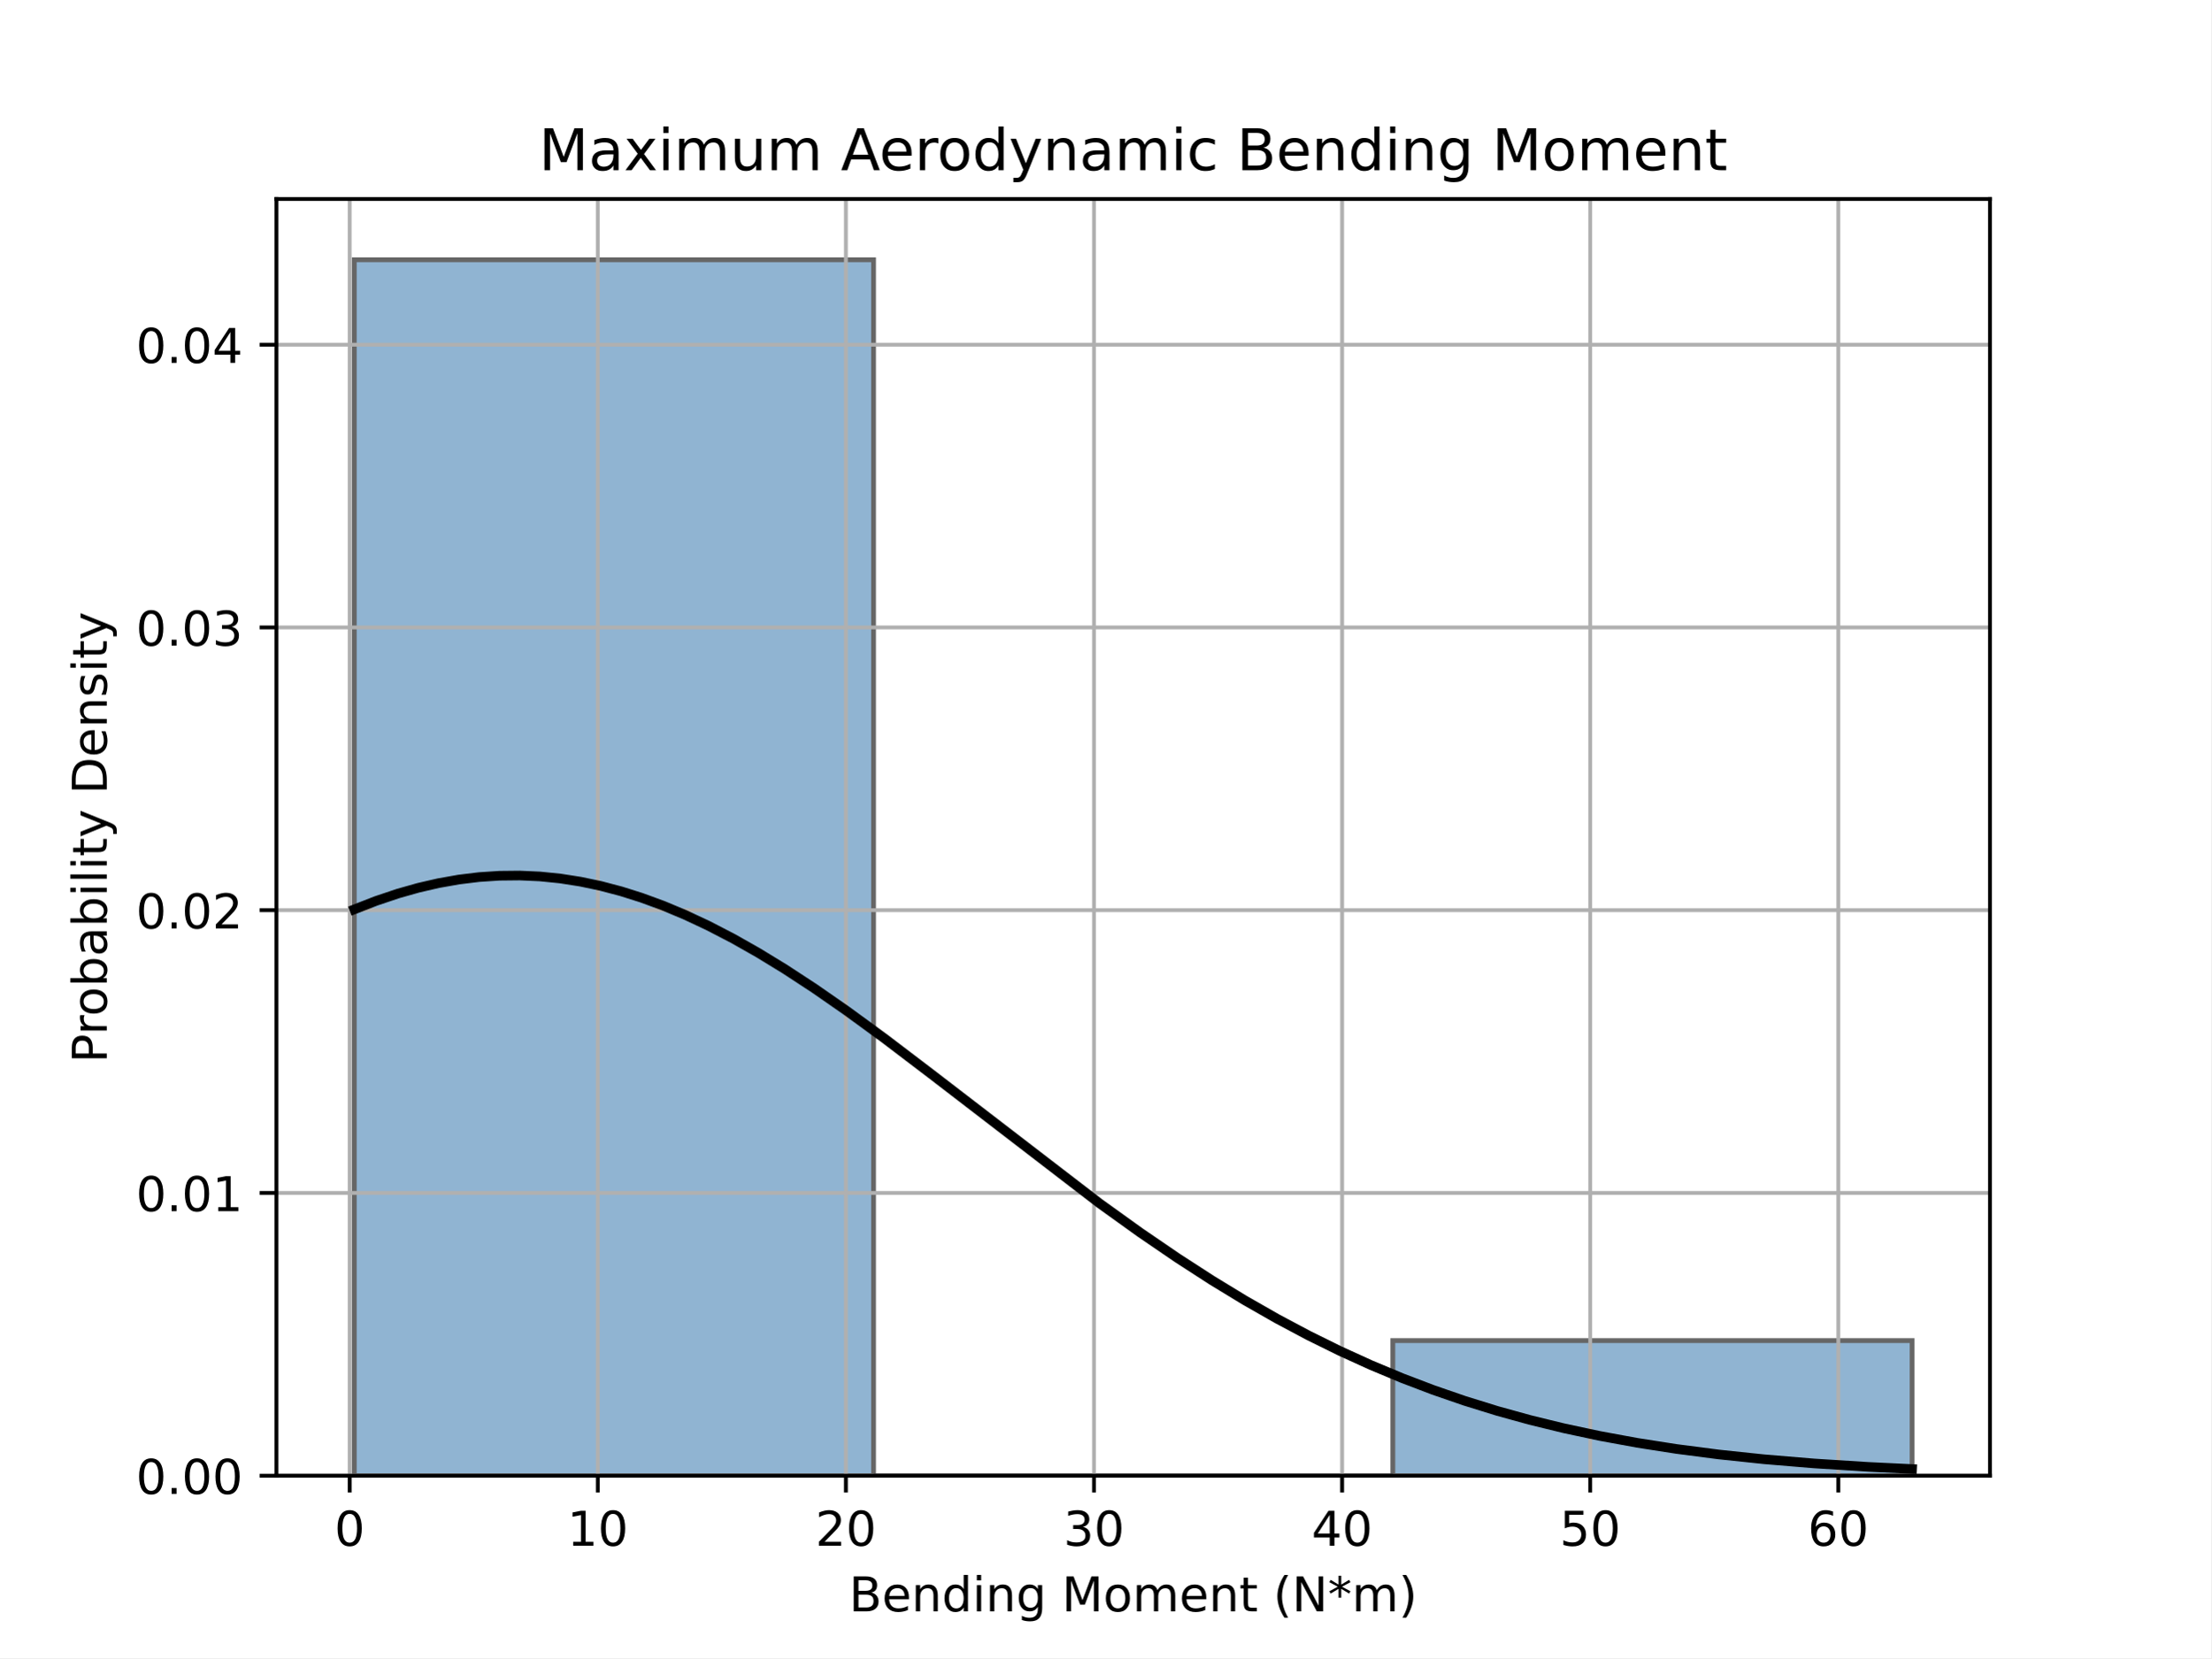
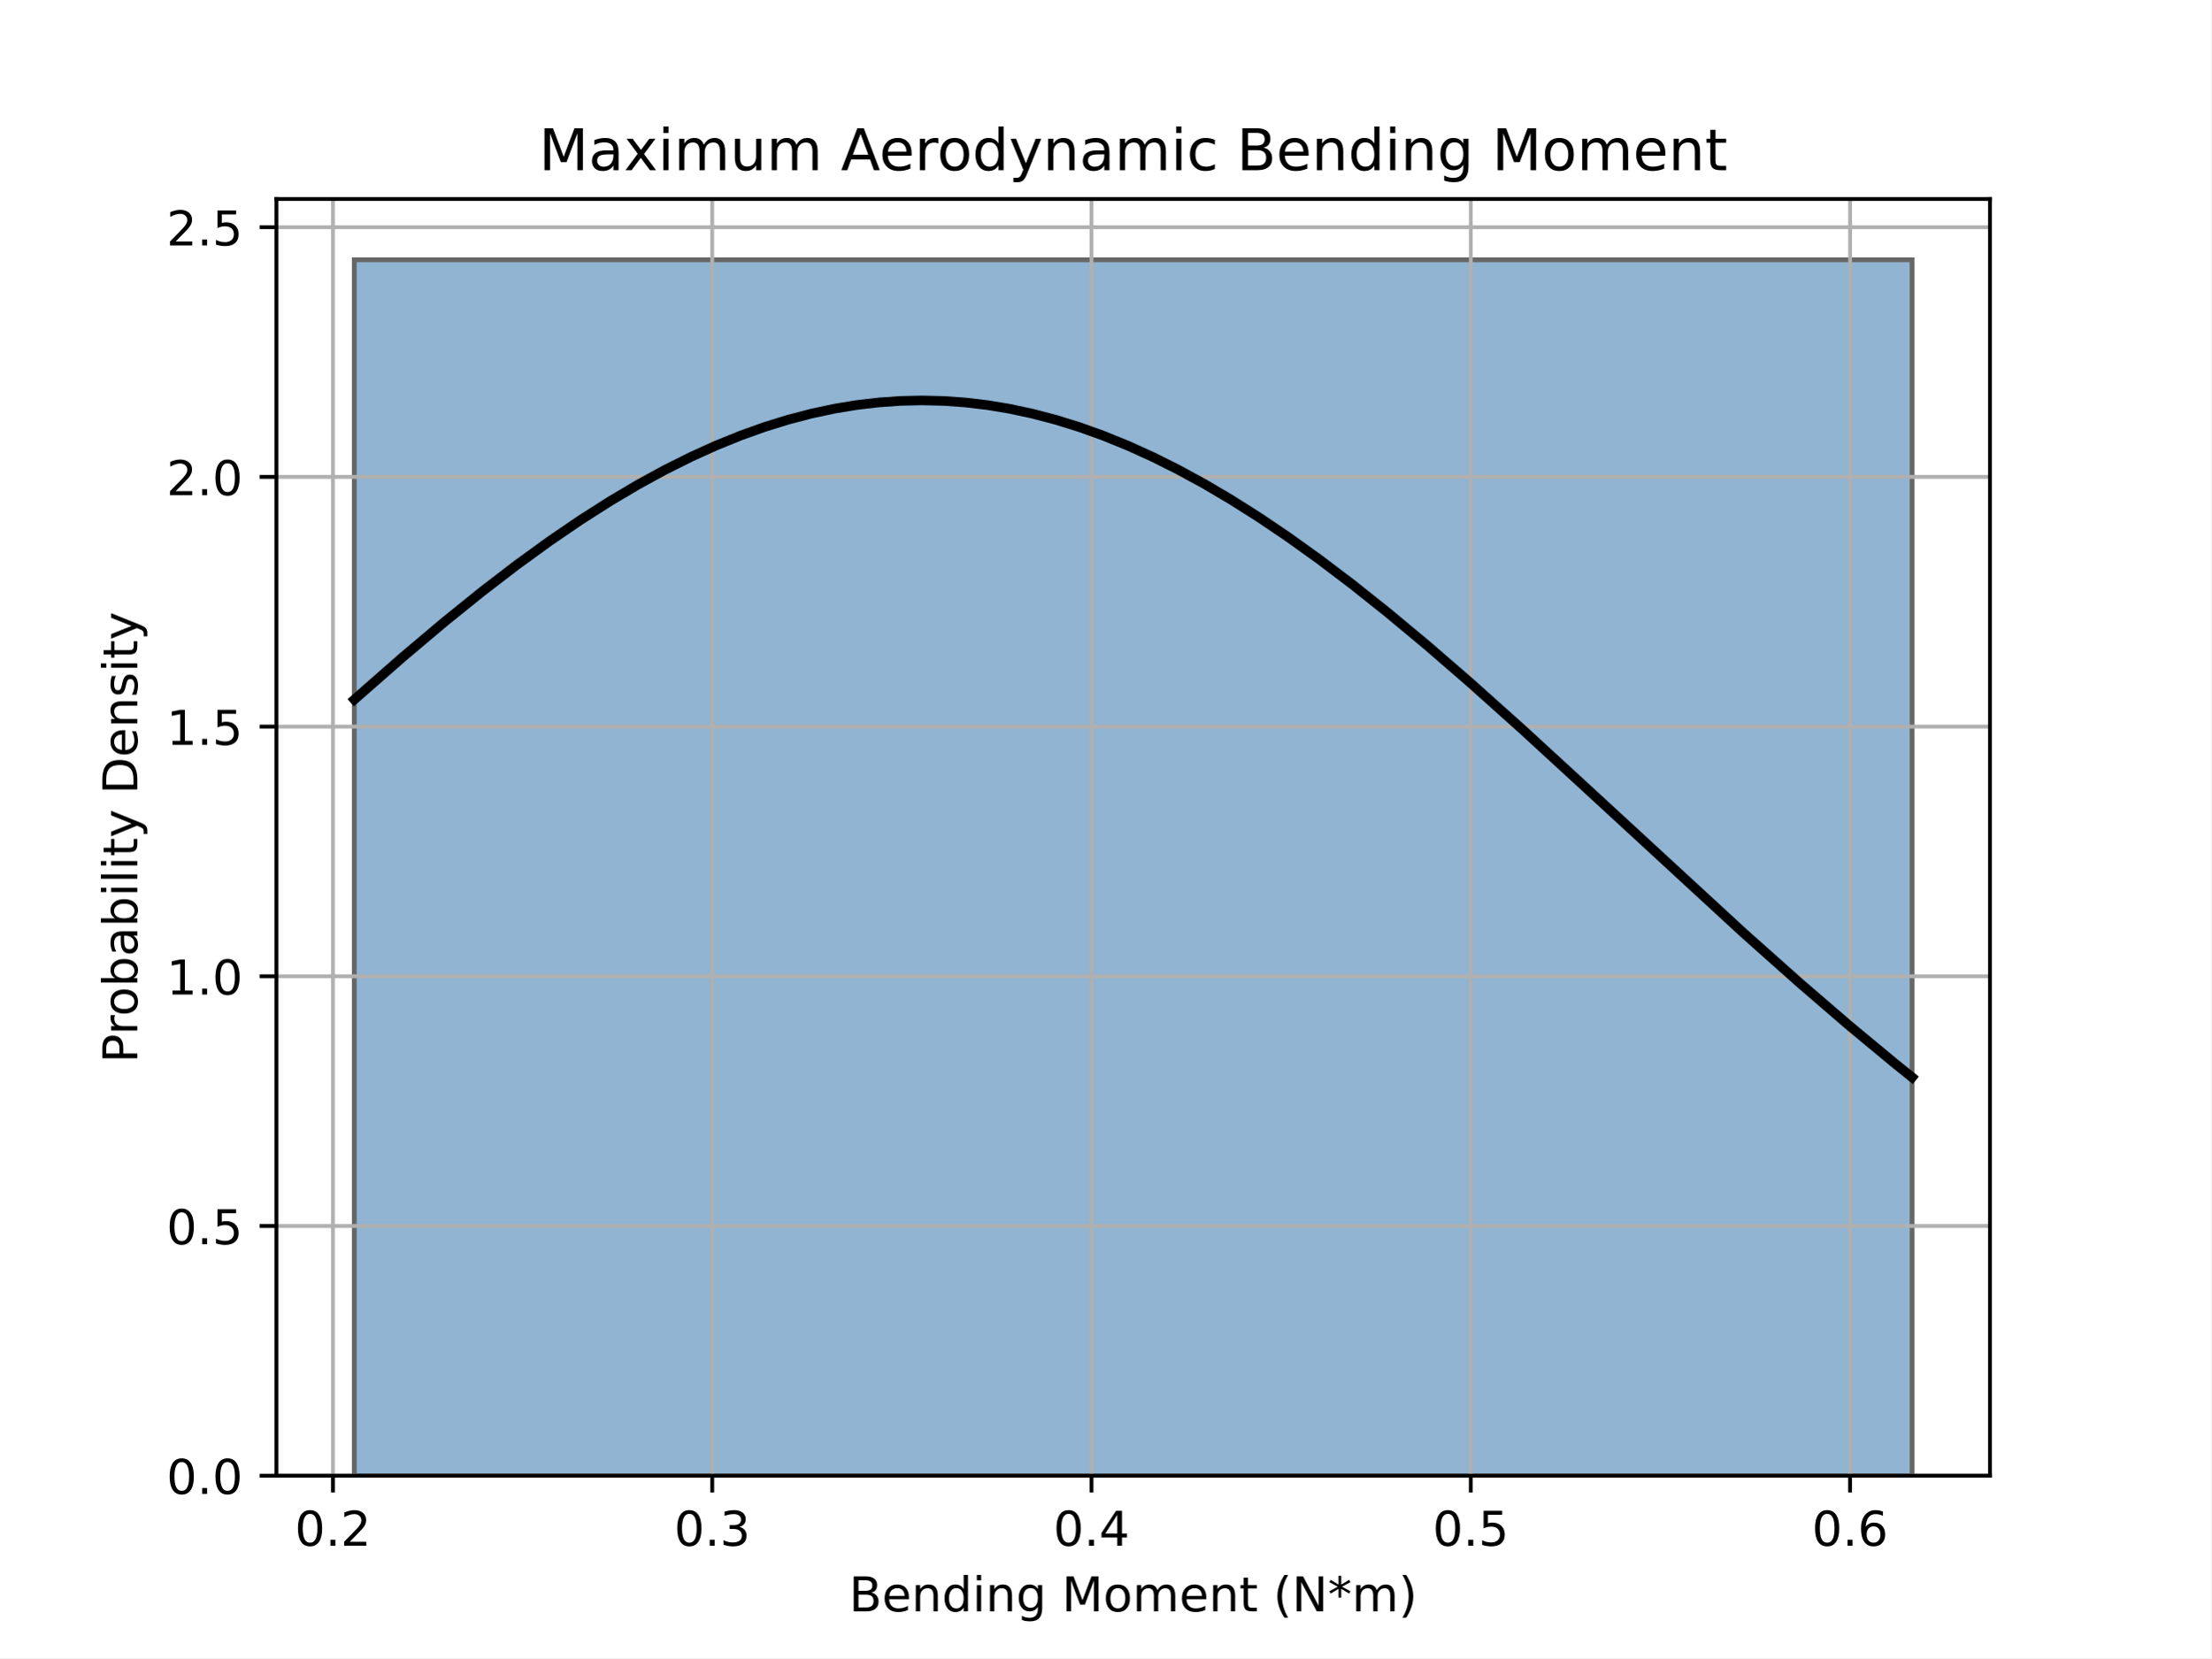
<svg xmlns="http://www.w3.org/2000/svg" xmlns:xlink="http://www.w3.org/1999/xlink" width="460.8pt" height="345.6pt" viewBox="0 0 460.8 345.6" version="1.1">
  <defs>
    <style type="text/css">*{stroke-linejoin: round; stroke-linecap: butt}</style>
  </defs>
  <g id="figure_1">
    <g id="patch_1">
      <path d="M 0 345.6  L 460.8 345.6  L 460.8 0  L 0 0  z " style="fill: #ffffff" />
    </g>
    <g id="axes_1">
      <g id="patch_2">
        <path d="M 57.6 307.584  L 414.72 307.584  L 414.72 41.472  L 57.6 41.472  z " style="fill: #ffffff" />
      </g>
      <g id="patch_3">
-         <path d="M 73.833 307.584  L 182.051 307.584  L 182.051 54.144  L 73.833 54.144  z " clip-path="url(#p36632f051e)" style="fill: #4682b4; opacity: 0.6; stroke: #000000; stroke-linejoin: miter" />
-       </g>
-       <g id="patch_4">
-         <path d="M 182.051 307.584  L 290.269 307.584  L 290.269 307.584  L 182.051 307.584  z " clip-path="url(#p36632f051e)" style="fill: #4682b4; opacity: 0.6; stroke: #000000; stroke-linejoin: miter" />
-       </g>
-       <g id="patch_5">
-         <path d="M 290.269 307.584  L 398.487 307.584  L 398.487 279.424  L 290.269 279.424  z " clip-path="url(#p36632f051e)" style="fill: #4682b4; opacity: 0.6; stroke: #000000; stroke-linejoin: miter" />
+         <path d="M 73.833 307.584  L 398.487 307.584  L 398.487 54.144  L 73.833 54.144  z " clip-path="url(#pc27358963c)" style="fill: #4682b4; opacity: 0.6; stroke: #000000; stroke-linejoin: miter" />
      </g>
      <g id="matplotlib.axis_1">
        <g id="xtick_1">
          <g id="line2d_1">
-             <path d="M 72.872 307.584  L 72.872 41.472  " clip-path="url(#p36632f051e)" style="fill: none; stroke: #b0b0b0; stroke-width: 0.8; stroke-linecap: square" />
+             <path d="M 69.384 307.584  L 69.384 41.472  " clip-path="url(#pc27358963c)" style="fill: none; stroke: #b0b0b0; stroke-width: 0.8; stroke-linecap: square" />
          </g>
          <g id="line2d_2">
            <defs>
-               <path id="mf6703501da" d="M 0 0  L 0 3.5  " style="stroke: #000000; stroke-width: 0.8" />
+               <path id="md365486963" d="M 0 0  L 0 3.5  " style="stroke: #000000; stroke-width: 0.8" />
            </defs>
            <g>
-               <use xlink:href="#mf6703501da" x="72.872" y="307.584" style="stroke: #000000; stroke-width: 0.8" />
+               <use xlink:href="#md365486963" x="69.384" y="307.584" style="stroke: #000000; stroke-width: 0.8" />
            </g>
          </g>
          <g id="text_1">
-             <g transform="translate(69.69065 322.1824) scale(0.1 -0.1)">
+             <g transform="translate(61.43254 322.1824) scale(0.1 -0.1)">
              <defs>
                <path id="DejaVuSans-30" d="M 2034 4250  Q 1547 4250 1301 3770  Q 1056 3291 1056 2328  Q 1056 1369 1301 889  Q 1547 409 2034 409  Q 2525 409 2770 889  Q 3016 1369 3016 2328  Q 3016 3291 2770 3770  Q 2525 4250 2034 4250  z M 2034 4750  Q 2819 4750 3233 4129  Q 3647 3509 3647 2328  Q 3647 1150 3233 529  Q 2819 -91 2034 -91  Q 1250 -91 836 529  Q 422 1150 422 2328  Q 422 3509 836 4129  Q 1250 4750 2034 4750  z " transform="scale(0.015625)" />
-               </defs>
-               <use xlink:href="#DejaVuSans-30" />
+                 <path id="DejaVuSans-2e" d="M 684 794  L 1344 794  L 1344 0  L 684 0  L 684 794  z " transform="scale(0.015625)" />
+                 <path id="DejaVuSans-32" d="M 1228 531  L 3431 531  L 3431 0  L 469 0  L 469 531  Q 828 903 1448 1529  Q 2069 2156 2228 2338  Q 2531 2678 2651 2914  Q 2772 3150 2772 3378  Q 2772 3750 2511 3984  Q 2250 4219 1831 4219  Q 1534 4219 1204 4116  Q 875 4013 500 3803  L 500 4441  Q 881 4594 1212 4672  Q 1544 4750 1819 4750  Q 2544 4750 2975 4387  Q 3406 4025 3406 3419  Q 3406 3131 3298 2873  Q 3191 2616 2906 2266  Q 2828 2175 2409 1742  Q 1991 1309 1228 531  z " transform="scale(0.015625)" />
+               </defs>
+               <use xlink:href="#DejaVuSans-30" />
+               <use xlink:href="#DejaVuSans-2e" x="63.623" />
+               <use xlink:href="#DejaVuSans-32" x="95.41" />
            </g>
          </g>
        </g>
        <g id="xtick_2">
          <g id="line2d_3">
-             <path d="M 124.579 307.584  L 124.579 41.472  " clip-path="url(#p36632f051e)" style="fill: none; stroke: #b0b0b0; stroke-width: 0.8; stroke-linecap: square" />
+             <path d="M 148.429 307.584  L 148.429 41.472  " clip-path="url(#pc27358963c)" style="fill: none; stroke: #b0b0b0; stroke-width: 0.8; stroke-linecap: square" />
          </g>
          <g id="line2d_4">
            <g>
-               <use xlink:href="#mf6703501da" x="124.579" y="307.584" style="stroke: #000000; stroke-width: 0.8" />
+               <use xlink:href="#md365486963" x="148.429" y="307.584" style="stroke: #000000; stroke-width: 0.8" />
            </g>
          </g>
          <g id="text_2">
-             <g transform="translate(118.2164 322.1824) scale(0.1 -0.1)">
-               <defs>
-                 <path id="DejaVuSans-31" d="M 794 531  L 1825 531  L 1825 4091  L 703 3866  L 703 4441  L 1819 4666  L 2450 4666  L 2450 531  L 3481 531  L 3481 0  L 794 0  L 794 531  z " transform="scale(0.015625)" />
-               </defs>
-               <use xlink:href="#DejaVuSans-31" />
-               <use xlink:href="#DejaVuSans-30" x="63.623" />
+             <g transform="translate(140.4772 322.1824) scale(0.1 -0.1)">
+               <defs>
+                 <path id="DejaVuSans-33" d="M 2597 2516  Q 3050 2419 3304 2112  Q 3559 1806 3559 1356  Q 3559 666 3084 287  Q 2609 -91 1734 -91  Q 1441 -91 1130 -33  Q 819 25 488 141  L 488 750  Q 750 597 1062 519  Q 1375 441 1716 441  Q 2309 441 2620 675  Q 2931 909 2931 1356  Q 2931 1769 2642 2001  Q 2353 2234 1838 2234  L 1294 2234  L 1294 2753  L 1863 2753  Q 2328 2753 2575 2939  Q 2822 3125 2822 3475  Q 2822 3834 2567 4026  Q 2313 4219 1838 4219  Q 1578 4219 1281 4162  Q 984 4106 628 3988  L 628 4550  Q 988 4650 1302 4700  Q 1616 4750 1894 4750  Q 2613 4750 3031 4423  Q 3450 4097 3450 3541  Q 3450 3153 3228 2886  Q 3006 2619 2597 2516  z " transform="scale(0.015625)" />
+               </defs>
+               <use xlink:href="#DejaVuSans-30" />
+               <use xlink:href="#DejaVuSans-2e" x="63.623" />
+               <use xlink:href="#DejaVuSans-33" x="95.41" />
            </g>
          </g>
        </g>
        <g id="xtick_3">
          <g id="line2d_5">
-             <path d="M 176.286 307.584  L 176.286 41.472  " clip-path="url(#p36632f051e)" style="fill: none; stroke: #b0b0b0; stroke-width: 0.8; stroke-linecap: square" />
+             <path d="M 227.473 307.584  L 227.473 41.472  " clip-path="url(#pc27358963c)" style="fill: none; stroke: #b0b0b0; stroke-width: 0.8; stroke-linecap: square" />
          </g>
          <g id="line2d_6">
            <g>
-               <use xlink:href="#mf6703501da" x="176.286" y="307.584" style="stroke: #000000; stroke-width: 0.8" />
+               <use xlink:href="#md365486963" x="227.473" y="307.584" style="stroke: #000000; stroke-width: 0.8" />
            </g>
          </g>
          <g id="text_3">
-             <g transform="translate(169.9234 322.1824) scale(0.1 -0.1)">
-               <defs>
-                 <path id="DejaVuSans-32" d="M 1228 531  L 3431 531  L 3431 0  L 469 0  L 469 531  Q 828 903 1448 1529  Q 2069 2156 2228 2338  Q 2531 2678 2651 2914  Q 2772 3150 2772 3378  Q 2772 3750 2511 3984  Q 2250 4219 1831 4219  Q 1534 4219 1204 4116  Q 875 4013 500 3803  L 500 4441  Q 881 4594 1212 4672  Q 1544 4750 1819 4750  Q 2544 4750 2975 4387  Q 3406 4025 3406 3419  Q 3406 3131 3298 2873  Q 3191 2616 2906 2266  Q 2828 2175 2409 1742  Q 1991 1309 1228 531  z " transform="scale(0.015625)" />
-               </defs>
-               <use xlink:href="#DejaVuSans-32" />
-               <use xlink:href="#DejaVuSans-30" x="63.623" />
+             <g transform="translate(219.5219 322.1824) scale(0.1 -0.1)">
+               <defs>
+                 <path id="DejaVuSans-34" d="M 2419 4116  L 825 1625  L 2419 1625  L 2419 4116  z M 2253 4666  L 3047 4666  L 3047 1625  L 3713 1625  L 3713 1100  L 3047 1100  L 3047 0  L 2419 0  L 2419 1100  L 313 1100  L 313 1709  L 2253 4666  z " transform="scale(0.015625)" />
+               </defs>
+               <use xlink:href="#DejaVuSans-30" />
+               <use xlink:href="#DejaVuSans-2e" x="63.623" />
+               <use xlink:href="#DejaVuSans-34" x="95.41" />
            </g>
          </g>
        </g>
        <g id="xtick_4">
          <g id="line2d_7">
-             <path d="M 227.993 307.584  L 227.993 41.472  " clip-path="url(#p36632f051e)" style="fill: none; stroke: #b0b0b0; stroke-width: 0.8; stroke-linecap: square" />
+             <path d="M 306.518 307.584  L 306.518 41.472  " clip-path="url(#pc27358963c)" style="fill: none; stroke: #b0b0b0; stroke-width: 0.8; stroke-linecap: square" />
          </g>
          <g id="line2d_8">
            <g>
-               <use xlink:href="#mf6703501da" x="227.993" y="307.584" style="stroke: #000000; stroke-width: 0.8" />
+               <use xlink:href="#md365486963" x="306.518" y="307.584" style="stroke: #000000; stroke-width: 0.8" />
            </g>
          </g>
          <g id="text_4">
-             <g transform="translate(221.6304 322.1824) scale(0.1 -0.1)">
-               <defs>
-                 <path id="DejaVuSans-33" d="M 2597 2516  Q 3050 2419 3304 2112  Q 3559 1806 3559 1356  Q 3559 666 3084 287  Q 2609 -91 1734 -91  Q 1441 -91 1130 -33  Q 819 25 488 141  L 488 750  Q 750 597 1062 519  Q 1375 441 1716 441  Q 2309 441 2620 675  Q 2931 909 2931 1356  Q 2931 1769 2642 2001  Q 2353 2234 1838 2234  L 1294 2234  L 1294 2753  L 1863 2753  Q 2328 2753 2575 2939  Q 2822 3125 2822 3475  Q 2822 3834 2567 4026  Q 2313 4219 1838 4219  Q 1578 4219 1281 4162  Q 984 4106 628 3988  L 628 4550  Q 988 4650 1302 4700  Q 1616 4750 1894 4750  Q 2613 4750 3031 4423  Q 3450 4097 3450 3541  Q 3450 3153 3228 2886  Q 3006 2619 2597 2516  z " transform="scale(0.015625)" />
-               </defs>
-               <use xlink:href="#DejaVuSans-33" />
-               <use xlink:href="#DejaVuSans-30" x="63.623" />
+             <g transform="translate(298.5665 322.1824) scale(0.1 -0.1)">
+               <defs>
+                 <path id="DejaVuSans-35" d="M 691 4666  L 3169 4666  L 3169 4134  L 1269 4134  L 1269 2991  Q 1406 3038 1543 3061  Q 1681 3084 1819 3084  Q 2600 3084 3056 2656  Q 3513 2228 3513 1497  Q 3513 744 3044 326  Q 2575 -91 1722 -91  Q 1428 -91 1123 -41  Q 819 9 494 109  L 494 744  Q 775 591 1075 516  Q 1375 441 1709 441  Q 2250 441 2565 725  Q 2881 1009 2881 1497  Q 2881 1984 2565 2268  Q 2250 2553 1709 2553  Q 1456 2553 1204 2497  Q 953 2441 691 2322  L 691 4666  z " transform="scale(0.015625)" />
+               </defs>
+               <use xlink:href="#DejaVuSans-30" />
+               <use xlink:href="#DejaVuSans-2e" x="63.623" />
+               <use xlink:href="#DejaVuSans-35" x="95.41" />
            </g>
          </g>
        </g>
        <g id="xtick_5">
          <g id="line2d_9">
-             <path d="M 279.7 307.584  L 279.7 41.472  " clip-path="url(#p36632f051e)" style="fill: none; stroke: #b0b0b0; stroke-width: 0.8; stroke-linecap: square" />
+             <path d="M 385.563 307.584  L 385.563 41.472  " clip-path="url(#pc27358963c)" style="fill: none; stroke: #b0b0b0; stroke-width: 0.8; stroke-linecap: square" />
          </g>
          <g id="line2d_10">
            <g>
-               <use xlink:href="#mf6703501da" x="279.7" y="307.584" style="stroke: #000000; stroke-width: 0.8" />
+               <use xlink:href="#md365486963" x="385.563" y="307.584" style="stroke: #000000; stroke-width: 0.8" />
            </g>
          </g>
          <g id="text_5">
-             <g transform="translate(273.3374 322.1824) scale(0.1 -0.1)">
-               <defs>
-                 <path id="DejaVuSans-34" d="M 2419 4116  L 825 1625  L 2419 1625  L 2419 4116  z M 2253 4666  L 3047 4666  L 3047 1625  L 3713 1625  L 3713 1100  L 3047 1100  L 3047 0  L 2419 0  L 2419 1100  L 313 1100  L 313 1709  L 2253 4666  z " transform="scale(0.015625)" />
-               </defs>
-               <use xlink:href="#DejaVuSans-34" />
-               <use xlink:href="#DejaVuSans-30" x="63.623" />
-             </g>
-           </g>
-         </g>
-         <g id="xtick_6">
-           <g id="line2d_11">
-             <path d="M 331.407 307.584  L 331.407 41.472  " clip-path="url(#p36632f051e)" style="fill: none; stroke: #b0b0b0; stroke-width: 0.8; stroke-linecap: square" />
-           </g>
-           <g id="line2d_12">
-             <g>
-               <use xlink:href="#mf6703501da" x="331.407" y="307.584" style="stroke: #000000; stroke-width: 0.8" />
-             </g>
-           </g>
-           <g id="text_6">
-             <g transform="translate(325.0444 322.1824) scale(0.1 -0.1)">
-               <defs>
-                 <path id="DejaVuSans-35" d="M 691 4666  L 3169 4666  L 3169 4134  L 1269 4134  L 1269 2991  Q 1406 3038 1543 3061  Q 1681 3084 1819 3084  Q 2600 3084 3056 2656  Q 3513 2228 3513 1497  Q 3513 744 3044 326  Q 2575 -91 1722 -91  Q 1428 -91 1123 -41  Q 819 9 494 109  L 494 744  Q 775 591 1075 516  Q 1375 441 1709 441  Q 2250 441 2565 725  Q 2881 1009 2881 1497  Q 2881 1984 2565 2268  Q 2250 2553 1709 2553  Q 1456 2553 1204 2497  Q 953 2441 691 2322  L 691 4666  z " transform="scale(0.015625)" />
-               </defs>
-               <use xlink:href="#DejaVuSans-35" />
-               <use xlink:href="#DejaVuSans-30" x="63.623" />
-             </g>
-           </g>
-         </g>
-         <g id="xtick_7">
-           <g id="line2d_13">
-             <path d="M 383.114 307.584  L 383.114 41.472  " clip-path="url(#p36632f051e)" style="fill: none; stroke: #b0b0b0; stroke-width: 0.8; stroke-linecap: square" />
-           </g>
-           <g id="line2d_14">
-             <g>
-               <use xlink:href="#mf6703501da" x="383.114" y="307.584" style="stroke: #000000; stroke-width: 0.8" />
-             </g>
-           </g>
-           <g id="text_7">
-             <g transform="translate(376.7514 322.1824) scale(0.1 -0.1)">
+             <g transform="translate(377.6112 322.1824) scale(0.1 -0.1)">
              <defs>
                <path id="DejaVuSans-36" d="M 2113 2584  Q 1688 2584 1439 2293  Q 1191 2003 1191 1497  Q 1191 994 1439 701  Q 1688 409 2113 409  Q 2538 409 2786 701  Q 3034 994 3034 1497  Q 3034 2003 2786 2293  Q 2538 2584 2113 2584  z M 3366 4563  L 3366 3988  Q 3128 4100 2886 4159  Q 2644 4219 2406 4219  Q 1781 4219 1451 3797  Q 1122 3375 1075 2522  Q 1259 2794 1537 2939  Q 1816 3084 2150 3084  Q 2853 3084 3261 2657  Q 3669 2231 3669 1497  Q 3669 778 3244 343  Q 2819 -91 2113 -91  Q 1303 -91 875 529  Q 447 1150 447 2328  Q 447 3434 972 4092  Q 1497 4750 2381 4750  Q 2619 4750 2861 4703  Q 3103 4656 3366 4563  z " transform="scale(0.015625)" />
              </defs>
-               <use xlink:href="#DejaVuSans-36" />
-               <use xlink:href="#DejaVuSans-30" x="63.623" />
-             </g>
-           </g>
-         </g>
-         <g id="text_8">
+               <use xlink:href="#DejaVuSans-30" />
+               <use xlink:href="#DejaVuSans-2e" x="63.623" />
+               <use xlink:href="#DejaVuSans-36" x="95.41" />
+             </g>
+           </g>
+         </g>
+         <g id="text_6">
          <g transform="translate(176.9381 335.8606) scale(0.1 -0.1)">
            <defs>
              <path id="DejaVuSans-42" d="M 1259 2228  L 1259 519  L 2272 519  Q 2781 519 3026 730  Q 3272 941 3272 1375  Q 3272 1813 3026 2020  Q 2781 2228 2272 2228  L 1259 2228  z M 1259 4147  L 1259 2741  L 2194 2741  Q 2656 2741 2882 2914  Q 3109 3088 3109 3444  Q 3109 3797 2882 3972  Q 2656 4147 2194 4147  L 1259 4147  z M 628 4666  L 2241 4666  Q 2963 4666 3353 4366  Q 3744 4066 3744 3513  Q 3744 3084 3544 2831  Q 3344 2578 2956 2516  Q 3422 2416 3680 2098  Q 3938 1781 3938 1306  Q 3938 681 3513 340  Q 3088 0 2303 0  L 628 0  L 628 4666  z " transform="scale(0.015625)" />
              <path id="DejaVuSans-65" d="M 3597 1894  L 3597 1613  L 953 1613  Q 991 1019 1311 708  Q 1631 397 2203 397  Q 2534 397 2845 478  Q 3156 559 3463 722  L 3463 178  Q 3153 47 2828 -22  Q 2503 -91 2169 -91  Q 1331 -91 842 396  Q 353 884 353 1716  Q 353 2575 817 3079  Q 1281 3584 2069 3584  Q 2775 3584 3186 3129  Q 3597 2675 3597 1894  z M 3022 2063  Q 3016 2534 2758 2815  Q 2500 3097 2075 3097  Q 1594 3097 1305 2825  Q 1016 2553 972 2059  L 3022 2063  z " transform="scale(0.015625)" />
              <path id="DejaVuSans-6e" d="M 3513 2113  L 3513 0  L 2938 0  L 2938 2094  Q 2938 2591 2744 2837  Q 2550 3084 2163 3084  Q 1697 3084 1428 2787  Q 1159 2491 1159 1978  L 1159 0  L 581 0  L 581 3500  L 1159 3500  L 1159 2956  Q 1366 3272 1645 3428  Q 1925 3584 2291 3584  Q 2894 3584 3203 3211  Q 3513 2838 3513 2113  z " transform="scale(0.015625)" />
              <path id="DejaVuSans-64" d="M 2906 2969  L 2906 4863  L 3481 4863  L 3481 0  L 2906 0  L 2906 525  Q 2725 213 2448 61  Q 2172 -91 1784 -91  Q 1150 -91 751 415  Q 353 922 353 1747  Q 353 2572 751 3078  Q 1150 3584 1784 3584  Q 2172 3584 2448 3432  Q 2725 3281 2906 2969  z M 947 1747  Q 947 1113 1208 752  Q 1469 391 1925 391  Q 2381 391 2643 752  Q 2906 1113 2906 1747  Q 2906 2381 2643 2742  Q 2381 3103 1925 3103  Q 1469 3103 1208 2742  Q 947 2381 947 1747  z " transform="scale(0.015625)" />
              <path id="DejaVuSans-69" d="M 603 3500  L 1178 3500  L 1178 0  L 603 0  L 603 3500  z M 603 4863  L 1178 4863  L 1178 4134  L 603 4134  L 603 4863  z " transform="scale(0.015625)" />
              <path id="DejaVuSans-67" d="M 2906 1791  Q 2906 2416 2648 2759  Q 2391 3103 1925 3103  Q 1463 3103 1205 2759  Q 947 2416 947 1791  Q 947 1169 1205 825  Q 1463 481 1925 481  Q 2391 481 2648 825  Q 2906 1169 2906 1791  z M 3481 434  Q 3481 -459 3084 -895  Q 2688 -1331 1869 -1331  Q 1566 -1331 1297 -1286  Q 1028 -1241 775 -1147  L 775 -588  Q 1028 -725 1275 -790  Q 1522 -856 1778 -856  Q 2344 -856 2625 -561  Q 2906 -266 2906 331  L 2906 616  Q 2728 306 2450 153  Q 2172 0 1784 0  Q 1141 0 747 490  Q 353 981 353 1791  Q 353 2603 747 3093  Q 1141 3584 1784 3584  Q 2172 3584 2450 3431  Q 2728 3278 2906 2969  L 2906 3500  L 3481 3500  L 3481 434  z " transform="scale(0.015625)" />
              <path id="DejaVuSans-20" transform="scale(0.015625)" />
              <path id="DejaVuSans-4d" d="M 628 4666  L 1569 4666  L 2759 1491  L 3956 4666  L 4897 4666  L 4897 0  L 4281 0  L 4281 4097  L 3078 897  L 2444 897  L 1241 4097  L 1241 0  L 628 0  L 628 4666  z " transform="scale(0.015625)" />
              <path id="DejaVuSans-6f" d="M 1959 3097  Q 1497 3097 1228 2736  Q 959 2375 959 1747  Q 959 1119 1226 758  Q 1494 397 1959 397  Q 2419 397 2687 759  Q 2956 1122 2956 1747  Q 2956 2369 2687 2733  Q 2419 3097 1959 3097  z M 1959 3584  Q 2709 3584 3137 3096  Q 3566 2609 3566 1747  Q 3566 888 3137 398  Q 2709 -91 1959 -91  Q 1206 -91 779 398  Q 353 888 353 1747  Q 353 2609 779 3096  Q 1206 3584 1959 3584  z " transform="scale(0.015625)" />
              <path id="DejaVuSans-6d" d="M 3328 2828  Q 3544 3216 3844 3400  Q 4144 3584 4550 3584  Q 5097 3584 5394 3201  Q 5691 2819 5691 2113  L 5691 0  L 5113 0  L 5113 2094  Q 5113 2597 4934 2840  Q 4756 3084 4391 3084  Q 3944 3084 3684 2787  Q 3425 2491 3425 1978  L 3425 0  L 2847 0  L 2847 2094  Q 2847 2600 2669 2842  Q 2491 3084 2119 3084  Q 1678 3084 1418 2786  Q 1159 2488 1159 1978  L 1159 0  L 581 0  L 581 3500  L 1159 3500  L 1159 2956  Q 1356 3278 1631 3431  Q 1906 3584 2284 3584  Q 2666 3584 2933 3390  Q 3200 3197 3328 2828  z " transform="scale(0.015625)" />
              <path id="DejaVuSans-74" d="M 1172 4494  L 1172 3500  L 2356 3500  L 2356 3053  L 1172 3053  L 1172 1153  Q 1172 725 1289 603  Q 1406 481 1766 481  L 2356 481  L 2356 0  L 1766 0  Q 1100 0 847 248  Q 594 497 594 1153  L 594 3053  L 172 3053  L 172 3500  L 594 3500  L 594 4494  L 1172 4494  z " transform="scale(0.015625)" />
              <path id="DejaVuSans-28" d="M 1984 4856  Q 1566 4138 1362 3434  Q 1159 2731 1159 2009  Q 1159 1288 1364 580  Q 1569 -128 1984 -844  L 1484 -844  Q 1016 -109 783 600  Q 550 1309 550 2009  Q 550 2706 781 3412  Q 1013 4119 1484 4856  L 1984 4856  z " transform="scale(0.015625)" />
              <path id="DejaVuSans-4e" d="M 628 4666  L 1478 4666  L 3547 763  L 3547 4666  L 4159 4666  L 4159 0  L 3309 0  L 1241 3903  L 1241 0  L 628 0  L 628 4666  z " transform="scale(0.015625)" />
              <path id="DejaVuSans-2a" d="M 3009 3897  L 1888 3291  L 3009 2681  L 2828 2375  L 1778 3009  L 1778 1831  L 1422 1831  L 1422 3009  L 372 2375  L 191 2681  L 1313 3291  L 191 3897  L 372 4206  L 1422 3572  L 1422 4750  L 1778 4750  L 1778 3572  L 2828 4206  L 3009 3897  z " transform="scale(0.015625)" />
              <path id="DejaVuSans-29" d="M 513 4856  L 1013 4856  Q 1481 4119 1714 3412  Q 1947 2706 1947 2009  Q 1947 1309 1714 600  Q 1481 -109 1013 -844  L 513 -844  Q 928 -128 1133 580  Q 1338 1288 1338 2009  Q 1338 2731 1133 3434  Q 928 4138 513 4856  z " transform="scale(0.015625)" />
            </defs>
            <use xlink:href="#DejaVuSans-42" />
            <use xlink:href="#DejaVuSans-65" x="68.604" />
            <use xlink:href="#DejaVuSans-6e" x="130.127" />
            <use xlink:href="#DejaVuSans-64" x="193.506" />
            <use xlink:href="#DejaVuSans-69" x="256.982" />
            <use xlink:href="#DejaVuSans-6e" x="284.766" />
            <use xlink:href="#DejaVuSans-67" x="348.145" />
            <use xlink:href="#DejaVuSans-20" x="411.621" />
            <use xlink:href="#DejaVuSans-4d" x="443.408" />
            <use xlink:href="#DejaVuSans-6f" x="529.688" />
            <use xlink:href="#DejaVuSans-6d" x="590.869" />
            <use xlink:href="#DejaVuSans-65" x="688.281" />
            <use xlink:href="#DejaVuSans-6e" x="749.805" />
            <use xlink:href="#DejaVuSans-74" x="813.184" />
            <use xlink:href="#DejaVuSans-20" x="852.393" />
            <use xlink:href="#DejaVuSans-28" x="884.18" />
            <use xlink:href="#DejaVuSans-4e" x="923.193" />
            <use xlink:href="#DejaVuSans-2a" x="997.998" />
            <use xlink:href="#DejaVuSans-6d" x="1047.998" />
            <use xlink:href="#DejaVuSans-29" x="1145.41" />
          </g>
        </g>
      </g>
      <g id="matplotlib.axis_2">
        <g id="ytick_1">
+           <g id="line2d_11">
+             <path d="M 57.6 307.584  L 414.72 307.584  " clip-path="url(#pc27358963c)" style="fill: none; stroke: #b0b0b0; stroke-width: 0.8; stroke-linecap: square" />
+           </g>
+           <g id="line2d_12">
+             <defs>
+               <path id="ma80a708ef8" d="M 0 0  L -3.5 0  " style="stroke: #000000; stroke-width: 0.8" />
+             </defs>
+             <g>
+               <use xlink:href="#ma80a708ef8" x="57.6" y="307.584" style="stroke: #000000; stroke-width: 0.8" />
+             </g>
+           </g>
+           <g id="text_7">
+             <g transform="translate(34.69687 311.3832) scale(0.1 -0.1)">
+               <use xlink:href="#DejaVuSans-30" />
+               <use xlink:href="#DejaVuSans-2e" x="63.623" />
+               <use xlink:href="#DejaVuSans-30" x="95.41" />
+             </g>
+           </g>
+         </g>
+         <g id="ytick_2">
+           <g id="line2d_13">
+             <path d="M 57.6 255.537  L 414.72 255.537  " clip-path="url(#pc27358963c)" style="fill: none; stroke: #b0b0b0; stroke-width: 0.8; stroke-linecap: square" />
+           </g>
+           <g id="line2d_14">
+             <g>
+               <use xlink:href="#ma80a708ef8" x="57.6" y="255.537" style="stroke: #000000; stroke-width: 0.8" />
+             </g>
+           </g>
+           <g id="text_8">
+             <g transform="translate(34.69687 259.3364) scale(0.1 -0.1)">
+               <use xlink:href="#DejaVuSans-30" />
+               <use xlink:href="#DejaVuSans-2e" x="63.623" />
+               <use xlink:href="#DejaVuSans-35" x="95.41" />
+             </g>
+           </g>
+         </g>
+         <g id="ytick_3">
          <g id="line2d_15">
-             <path d="M 57.6 307.584  L 414.72 307.584  " clip-path="url(#p36632f051e)" style="fill: none; stroke: #b0b0b0; stroke-width: 0.8; stroke-linecap: square" />
+             <path d="M 57.6 203.49  L 414.72 203.49  " clip-path="url(#pc27358963c)" style="fill: none; stroke: #b0b0b0; stroke-width: 0.8; stroke-linecap: square" />
          </g>
          <g id="line2d_16">
-             <defs>
-               <path id="m23360eb575" d="M 0 0  L -3.5 0  " style="stroke: #000000; stroke-width: 0.8" />
-             </defs>
-             <g>
-               <use xlink:href="#m23360eb575" x="57.6" y="307.584" style="stroke: #000000; stroke-width: 0.8" />
+             <g>
+               <use xlink:href="#ma80a708ef8" x="57.6" y="203.49" style="stroke: #000000; stroke-width: 0.8" />
            </g>
          </g>
          <g id="text_9">
-             <g transform="translate(28.33438 311.3832) scale(0.1 -0.1)">
-               <defs>
-                 <path id="DejaVuSans-2e" d="M 684 794  L 1344 794  L 1344 0  L 684 0  L 684 794  z " transform="scale(0.015625)" />
-               </defs>
-               <use xlink:href="#DejaVuSans-30" />
+             <g transform="translate(34.69687 207.2896) scale(0.1 -0.1)">
+               <defs>
+                 <path id="DejaVuSans-31" d="M 794 531  L 1825 531  L 1825 4091  L 703 3866  L 703 4441  L 1819 4666  L 2450 4666  L 2450 531  L 3481 531  L 3481 0  L 794 0  L 794 531  z " transform="scale(0.015625)" />
+               </defs>
+               <use xlink:href="#DejaVuSans-31" />
              <use xlink:href="#DejaVuSans-2e" x="63.623" />
              <use xlink:href="#DejaVuSans-30" x="95.41" />
-               <use xlink:href="#DejaVuSans-30" x="159.033" />
-             </g>
-           </g>
-         </g>
-         <g id="ytick_2">
+             </g>
+           </g>
+         </g>
+         <g id="ytick_4">
          <g id="line2d_17">
-             <path d="M 57.6 248.648  L 414.72 248.648  " clip-path="url(#p36632f051e)" style="fill: none; stroke: #b0b0b0; stroke-width: 0.8; stroke-linecap: square" />
+             <path d="M 57.6 151.444  L 414.72 151.444  " clip-path="url(#pc27358963c)" style="fill: none; stroke: #b0b0b0; stroke-width: 0.8; stroke-linecap: square" />
          </g>
          <g id="line2d_18">
            <g>
-               <use xlink:href="#m23360eb575" x="57.6" y="248.648" style="stroke: #000000; stroke-width: 0.8" />
+               <use xlink:href="#ma80a708ef8" x="57.6" y="151.444" style="stroke: #000000; stroke-width: 0.8" />
            </g>
          </g>
          <g id="text_10">
-             <g transform="translate(28.33438 252.4468) scale(0.1 -0.1)">
-               <use xlink:href="#DejaVuSans-30" />
+             <g transform="translate(34.69687 155.2428) scale(0.1 -0.1)">
+               <use xlink:href="#DejaVuSans-31" />
+               <use xlink:href="#DejaVuSans-2e" x="63.623" />
+               <use xlink:href="#DejaVuSans-35" x="95.41" />
+             </g>
+           </g>
+         </g>
+         <g id="ytick_5">
+           <g id="line2d_19">
+             <path d="M 57.6 99.397  L 414.72 99.397  " clip-path="url(#pc27358963c)" style="fill: none; stroke: #b0b0b0; stroke-width: 0.8; stroke-linecap: square" />
+           </g>
+           <g id="line2d_20">
+             <g>
+               <use xlink:href="#ma80a708ef8" x="57.6" y="99.397" style="stroke: #000000; stroke-width: 0.8" />
+             </g>
+           </g>
+           <g id="text_11">
+             <g transform="translate(34.69687 103.196) scale(0.1 -0.1)">
+               <use xlink:href="#DejaVuSans-32" />
              <use xlink:href="#DejaVuSans-2e" x="63.623" />
              <use xlink:href="#DejaVuSans-30" x="95.41" />
-               <use xlink:href="#DejaVuSans-31" x="159.033" />
-             </g>
-           </g>
-         </g>
-         <g id="ytick_3">
-           <g id="line2d_19">
-             <path d="M 57.6 189.711  L 414.72 189.711  " clip-path="url(#p36632f051e)" style="fill: none; stroke: #b0b0b0; stroke-width: 0.8; stroke-linecap: square" />
-           </g>
-           <g id="line2d_20">
-             <g>
-               <use xlink:href="#m23360eb575" x="57.6" y="189.711" style="stroke: #000000; stroke-width: 0.8" />
-             </g>
-           </g>
-           <g id="text_11">
-             <g transform="translate(28.33438 193.5104) scale(0.1 -0.1)">
-               <use xlink:href="#DejaVuSans-30" />
-               <use xlink:href="#DejaVuSans-2e" x="63.623" />
-               <use xlink:href="#DejaVuSans-30" x="95.41" />
-               <use xlink:href="#DejaVuSans-32" x="159.033" />
-             </g>
-           </g>
-         </g>
-         <g id="ytick_4">
+             </g>
+           </g>
+         </g>
+         <g id="ytick_6">
          <g id="line2d_21">
-             <path d="M 57.6 130.775  L 414.72 130.775  " clip-path="url(#p36632f051e)" style="fill: none; stroke: #b0b0b0; stroke-width: 0.8; stroke-linecap: square" />
+             <path d="M 57.6 47.35  L 414.72 47.35  " clip-path="url(#pc27358963c)" style="fill: none; stroke: #b0b0b0; stroke-width: 0.8; stroke-linecap: square" />
          </g>
          <g id="line2d_22">
            <g>
-               <use xlink:href="#m23360eb575" x="57.6" y="130.775" style="stroke: #000000; stroke-width: 0.8" />
+               <use xlink:href="#ma80a708ef8" x="57.6" y="47.35" style="stroke: #000000; stroke-width: 0.8" />
            </g>
          </g>
          <g id="text_12">
-             <g transform="translate(28.33438 134.5741) scale(0.1 -0.1)">
-               <use xlink:href="#DejaVuSans-30" />
-               <use xlink:href="#DejaVuSans-2e" x="63.623" />
-               <use xlink:href="#DejaVuSans-30" x="95.41" />
-               <use xlink:href="#DejaVuSans-33" x="159.033" />
-             </g>
-           </g>
-         </g>
-         <g id="ytick_5">
-           <g id="line2d_23">
-             <path d="M 57.6 71.838  L 414.72 71.838  " clip-path="url(#p36632f051e)" style="fill: none; stroke: #b0b0b0; stroke-width: 0.8; stroke-linecap: square" />
-           </g>
-           <g id="line2d_24">
-             <g>
-               <use xlink:href="#m23360eb575" x="57.6" y="71.838" style="stroke: #000000; stroke-width: 0.8" />
-             </g>
-           </g>
-           <g id="text_13">
-             <g transform="translate(28.33438 75.63767) scale(0.1 -0.1)">
-               <use xlink:href="#DejaVuSans-30" />
-               <use xlink:href="#DejaVuSans-2e" x="63.623" />
-               <use xlink:href="#DejaVuSans-30" x="95.41" />
-               <use xlink:href="#DejaVuSans-34" x="159.033" />
-             </g>
-           </g>
-         </g>
-         <g id="text_14">
-           <g transform="translate(22.25469 221.5546) rotate(-90) scale(0.1 -0.1)">
+             <g transform="translate(34.69687 51.14916) scale(0.1 -0.1)">
+               <use xlink:href="#DejaVuSans-32" />
+               <use xlink:href="#DejaVuSans-2e" x="63.623" />
+               <use xlink:href="#DejaVuSans-35" x="95.41" />
+             </g>
+           </g>
+         </g>
+         <g id="text_13">
+           <g transform="translate(28.61719 221.5546) rotate(-90) scale(0.1 -0.1)">
            <defs>
              <path id="DejaVuSans-50" d="M 1259 4147  L 1259 2394  L 2053 2394  Q 2494 2394 2734 2622  Q 2975 2850 2975 3272  Q 2975 3691 2734 3919  Q 2494 4147 2053 4147  L 1259 4147  z M 628 4666  L 2053 4666  Q 2838 4666 3239 4311  Q 3641 3956 3641 3272  Q 3641 2581 3239 2228  Q 2838 1875 2053 1875  L 1259 1875  L 1259 0  L 628 0  L 628 4666  z " transform="scale(0.015625)" />
              <path id="DejaVuSans-72" d="M 2631 2963  Q 2534 3019 2420 3045  Q 2306 3072 2169 3072  Q 1681 3072 1420 2755  Q 1159 2438 1159 1844  L 1159 0  L 581 0  L 581 3500  L 1159 3500  L 1159 2956  Q 1341 3275 1631 3429  Q 1922 3584 2338 3584  Q 2397 3584 2469 3576  Q 2541 3569 2628 3553  L 2631 2963  z " transform="scale(0.015625)" />
              <path id="DejaVuSans-62" d="M 3116 1747  Q 3116 2381 2855 2742  Q 2594 3103 2138 3103  Q 1681 3103 1420 2742  Q 1159 2381 1159 1747  Q 1159 1113 1420 752  Q 1681 391 2138 391  Q 2594 391 2855 752  Q 3116 1113 3116 1747  z M 1159 2969  Q 1341 3281 1617 3432  Q 1894 3584 2278 3584  Q 2916 3584 3314 3078  Q 3713 2572 3713 1747  Q 3713 922 3314 415  Q 2916 -91 2278 -91  Q 1894 -91 1617 61  Q 1341 213 1159 525  L 1159 0  L 581 0  L 581 4863  L 1159 4863  L 1159 2969  z " transform="scale(0.015625)" />
              <path id="DejaVuSans-61" d="M 2194 1759  Q 1497 1759 1228 1600  Q 959 1441 959 1056  Q 959 750 1161 570  Q 1363 391 1709 391  Q 2188 391 2477 730  Q 2766 1069 2766 1631  L 2766 1759  L 2194 1759  z M 3341 1997  L 3341 0  L 2766 0  L 2766 531  Q 2569 213 2275 61  Q 1981 -91 1556 -91  Q 1019 -91 701 211  Q 384 513 384 1019  Q 384 1609 779 1909  Q 1175 2209 1959 2209  L 2766 2209  L 2766 2266  Q 2766 2663 2505 2880  Q 2244 3097 1772 3097  Q 1472 3097 1187 3025  Q 903 2953 641 2809  L 641 3341  Q 956 3463 1253 3523  Q 1550 3584 1831 3584  Q 2591 3584 2966 3190  Q 3341 2797 3341 1997  z " transform="scale(0.015625)" />
              <path id="DejaVuSans-6c" d="M 603 4863  L 1178 4863  L 1178 0  L 603 0  L 603 4863  z " transform="scale(0.015625)" />
              <path id="DejaVuSans-79" d="M 2059 -325  Q 1816 -950 1584 -1140  Q 1353 -1331 966 -1331  L 506 -1331  L 506 -850  L 844 -850  Q 1081 -850 1212 -737  Q 1344 -625 1503 -206  L 1606 56  L 191 3500  L 800 3500  L 1894 763  L 2988 3500  L 3597 3500  L 2059 -325  z " transform="scale(0.015625)" />
              <path id="DejaVuSans-44" d="M 1259 4147  L 1259 519  L 2022 519  Q 2988 519 3436 956  Q 3884 1394 3884 2338  Q 3884 3275 3436 3711  Q 2988 4147 2022 4147  L 1259 4147  z M 628 4666  L 1925 4666  Q 3281 4666 3915 4102  Q 4550 3538 4550 2338  Q 4550 1131 3912 565  Q 3275 0 1925 0  L 628 0  L 628 4666  z " transform="scale(0.015625)" />
              <path id="DejaVuSans-73" d="M 2834 3397  L 2834 2853  Q 2591 2978 2328 3040  Q 2066 3103 1784 3103  Q 1356 3103 1142 2972  Q 928 2841 928 2578  Q 928 2378 1081 2264  Q 1234 2150 1697 2047  L 1894 2003  Q 2506 1872 2764 1633  Q 3022 1394 3022 966  Q 3022 478 2636 193  Q 2250 -91 1575 -91  Q 1294 -91 989 -36  Q 684 19 347 128  L 347 722  Q 666 556 975 473  Q 1284 391 1588 391  Q 1994 391 2212 530  Q 2431 669 2431 922  Q 2431 1156 2273 1281  Q 2116 1406 1581 1522  L 1381 1569  Q 847 1681 609 1914  Q 372 2147 372 2553  Q 372 3047 722 3315  Q 1072 3584 1716 3584  Q 2034 3584 2315 3537  Q 2597 3491 2834 3397  z " transform="scale(0.015625)" />
            </defs>
            <use xlink:href="#DejaVuSans-50" />
            <use xlink:href="#DejaVuSans-72" x="58.553" />
            <use xlink:href="#DejaVuSans-6f" x="97.416" />
            <use xlink:href="#DejaVuSans-62" x="158.598" />
            <use xlink:href="#DejaVuSans-61" x="222.074" />
            <use xlink:href="#DejaVuSans-62" x="283.354" />
            <use xlink:href="#DejaVuSans-69" x="346.83" />
            <use xlink:href="#DejaVuSans-6c" x="374.613" />
            <use xlink:href="#DejaVuSans-69" x="402.396" />
            <use xlink:href="#DejaVuSans-74" x="430.18" />
            <use xlink:href="#DejaVuSans-79" x="469.389" />
            <use xlink:href="#DejaVuSans-20" x="528.568" />
            <use xlink:href="#DejaVuSans-44" x="560.355" />
            <use xlink:href="#DejaVuSans-65" x="637.357" />
            <use xlink:href="#DejaVuSans-6e" x="698.881" />
            <use xlink:href="#DejaVuSans-73" x="762.26" />
            <use xlink:href="#DejaVuSans-69" x="814.359" />
            <use xlink:href="#DejaVuSans-74" x="842.143" />
            <use xlink:href="#DejaVuSans-79" x="881.352" />
          </g>
        </g>
      </g>
-       <g id="line2d_25">
-         <path d="M 73.833 189.545  L 78.382 187.777  L 82.932 186.248  L 87.157 185.051  L 91.382 184.077  L 95.606 183.329  L 99.831 182.814  L 104.056 182.532  L 108.281 182.487  L 112.505 182.678  L 116.73 183.104  L 120.955 183.763  L 125.179 184.651  L 129.404 185.764  L 133.629 187.094  L 138.179 188.761  L 142.728 190.663  L 147.603 192.945  L 152.803 195.641  L 158.002 198.587  L 163.527 201.963  L 169.702 206.003  L 176.526 210.744  L 184.326 216.444  L 194.075 223.862  L 229.173 250.839  L 237.622 256.909  L 245.422 262.238  L 252.571 266.861  L 259.396 271.019  L 266.221 274.913  L 272.72 278.37  L 279.22 281.578  L 285.719 284.537  L 292.219 287.25  L 298.719 289.725  L 305.218 291.968  L 312.043 294.085  L 318.867 295.973  L 326.017 297.721  L 333.491 299.316  L 341.291 300.748  L 349.415 302.016  L 358.19 303.157  L 367.614 304.155  L 378.014 305.025  L 389.388 305.751  L 398.487 306.193  L 398.487 306.193  " clip-path="url(#p36632f051e)" style="fill: none; stroke: #000000; stroke-width: 2; stroke-linecap: square" />
+       <g id="line2d_23">
+         <path d="M 73.833 145.813  L 83.907 136.977  L 92.682 129.577  L 100.481 123.285  L 107.631 117.797  L 114.455 112.839  L 120.955 108.399  L 127.129 104.458  L 132.979 100.992  L 138.504 97.971  L 144.028 95.209  L 149.228 92.855  L 154.428 90.748  L 159.302 89.005  L 164.177 87.492  L 169.052 86.213  L 173.926 85.174  L 178.476 84.423  L 183.026 83.885  L 187.576 83.562  L 192.125 83.455  L 196.675 83.565  L 201.225 83.89  L 205.774 84.43  L 210.324 85.184  L 215.199 86.226  L 220.074 87.507  L 224.948 89.023  L 229.823 90.768  L 235.023 92.877  L 240.222 95.234  L 245.422 97.829  L 250.947 100.837  L 256.471 104.092  L 262.321 107.793  L 268.495 111.965  L 274.995 116.629  L 281.82 121.802  L 289.294 127.755  L 297.419 134.521  L 306.518 142.402  L 317.242 152.004  L 331.541 165.138  L 363.389 194.483  L 375.089 204.9  L 385.163 213.579  L 394.588 221.403  L 398.487 224.547  L 398.487 224.547  " clip-path="url(#pc27358963c)" style="fill: none; stroke: #000000; stroke-width: 2; stroke-linecap: square" />
+       </g>
+       <g id="patch_4">
+         <path d="M 57.6 307.584  L 57.6 41.472  " style="fill: none; stroke: #000000; stroke-width: 0.8; stroke-linejoin: miter; stroke-linecap: square" />
+       </g>
+       <g id="patch_5">
+         <path d="M 414.72 307.584  L 414.72 41.472  " style="fill: none; stroke: #000000; stroke-width: 0.8; stroke-linejoin: miter; stroke-linecap: square" />
      </g>
      <g id="patch_6">
-         <path d="M 57.6 307.584  L 57.6 41.472  " style="fill: none; stroke: #000000; stroke-width: 0.8; stroke-linejoin: miter; stroke-linecap: square" />
+         <path d="M 57.6 307.584  L 414.72 307.584  " style="fill: none; stroke: #000000; stroke-width: 0.8; stroke-linejoin: miter; stroke-linecap: square" />
      </g>
      <g id="patch_7">
-         <path d="M 414.72 307.584  L 414.72 41.472  " style="fill: none; stroke: #000000; stroke-width: 0.8; stroke-linejoin: miter; stroke-linecap: square" />
-       </g>
-       <g id="patch_8">
-         <path d="M 57.6 307.584  L 414.72 307.584  " style="fill: none; stroke: #000000; stroke-width: 0.8; stroke-linejoin: miter; stroke-linecap: square" />
-       </g>
-       <g id="patch_9">
        <path d="M 57.6 41.472  L 414.72 41.472  " style="fill: none; stroke: #000000; stroke-width: 0.8; stroke-linejoin: miter; stroke-linecap: square" />
      </g>
-       <g id="text_15">
+       <g id="text_14">
        <g transform="translate(112.2947 35.472) scale(0.12 -0.12)">
          <defs>
            <path id="DejaVuSans-78" d="M 3513 3500  L 2247 1797  L 3578 0  L 2900 0  L 1881 1375  L 863 0  L 184 0  L 1544 1831  L 300 3500  L 978 3500  L 1906 2253  L 2834 3500  L 3513 3500  z " transform="scale(0.015625)" />
            <path id="DejaVuSans-75" d="M 544 1381  L 544 3500  L 1119 3500  L 1119 1403  Q 1119 906 1312 657  Q 1506 409 1894 409  Q 2359 409 2629 706  Q 2900 1003 2900 1516  L 2900 3500  L 3475 3500  L 3475 0  L 2900 0  L 2900 538  Q 2691 219 2414 64  Q 2138 -91 1772 -91  Q 1169 -91 856 284  Q 544 659 544 1381  z M 1991 3584  L 1991 3584  z " transform="scale(0.015625)" />
            <path id="DejaVuSans-41" d="M 2188 4044  L 1331 1722  L 3047 1722  L 2188 4044  z M 1831 4666  L 2547 4666  L 4325 0  L 3669 0  L 3244 1197  L 1141 1197  L 716 0  L 50 0  L 1831 4666  z " transform="scale(0.015625)" />
            <path id="DejaVuSans-63" d="M 3122 3366  L 3122 2828  Q 2878 2963 2633 3030  Q 2388 3097 2138 3097  Q 1578 3097 1268 2742  Q 959 2388 959 1747  Q 959 1106 1268 751  Q 1578 397 2138 397  Q 2388 397 2633 464  Q 2878 531 3122 666  L 3122 134  Q 2881 22 2623 -34  Q 2366 -91 2075 -91  Q 1284 -91 818 406  Q 353 903 353 1747  Q 353 2603 823 3093  Q 1294 3584 2113 3584  Q 2378 3584 2631 3529  Q 2884 3475 3122 3366  z " transform="scale(0.015625)" />
          </defs>
          <use xlink:href="#DejaVuSans-4d" />
          <use xlink:href="#DejaVuSans-61" x="86.279" />
          <use xlink:href="#DejaVuSans-78" x="147.559" />
          <use xlink:href="#DejaVuSans-69" x="206.738" />
          <use xlink:href="#DejaVuSans-6d" x="234.521" />
          <use xlink:href="#DejaVuSans-75" x="331.934" />
          <use xlink:href="#DejaVuSans-6d" x="395.312" />
          <use xlink:href="#DejaVuSans-20" x="492.725" />
          <use xlink:href="#DejaVuSans-41" x="524.512" />
          <use xlink:href="#DejaVuSans-65" x="591.17" />
          <use xlink:href="#DejaVuSans-72" x="652.693" />
          <use xlink:href="#DejaVuSans-6f" x="691.557" />
          <use xlink:href="#DejaVuSans-64" x="752.738" />
          <use xlink:href="#DejaVuSans-79" x="816.215" />
          <use xlink:href="#DejaVuSans-6e" x="875.395" />
          <use xlink:href="#DejaVuSans-61" x="938.773" />
          <use xlink:href="#DejaVuSans-6d" x="1000.053" />
          <use xlink:href="#DejaVuSans-69" x="1097.465" />
          <use xlink:href="#DejaVuSans-63" x="1125.248" />
          <use xlink:href="#DejaVuSans-20" x="1180.229" />
          <use xlink:href="#DejaVuSans-42" x="1212.016" />
          <use xlink:href="#DejaVuSans-65" x="1280.619" />
          <use xlink:href="#DejaVuSans-6e" x="1342.143" />
          <use xlink:href="#DejaVuSans-64" x="1405.521" />
          <use xlink:href="#DejaVuSans-69" x="1468.998" />
          <use xlink:href="#DejaVuSans-6e" x="1496.781" />
          <use xlink:href="#DejaVuSans-67" x="1560.16" />
          <use xlink:href="#DejaVuSans-20" x="1623.637" />
          <use xlink:href="#DejaVuSans-4d" x="1655.424" />
          <use xlink:href="#DejaVuSans-6f" x="1741.703" />
          <use xlink:href="#DejaVuSans-6d" x="1802.885" />
          <use xlink:href="#DejaVuSans-65" x="1900.297" />
          <use xlink:href="#DejaVuSans-6e" x="1961.82" />
          <use xlink:href="#DejaVuSans-74" x="2025.199" />
        </g>
      </g>
    </g>
  </g>
  <defs>
-     <clipPath id="p36632f051e">
+     <clipPath id="pc27358963c">
      <rect x="57.6" y="41.472" width="357.12" height="266.112" />
    </clipPath>
  </defs>
</svg>
